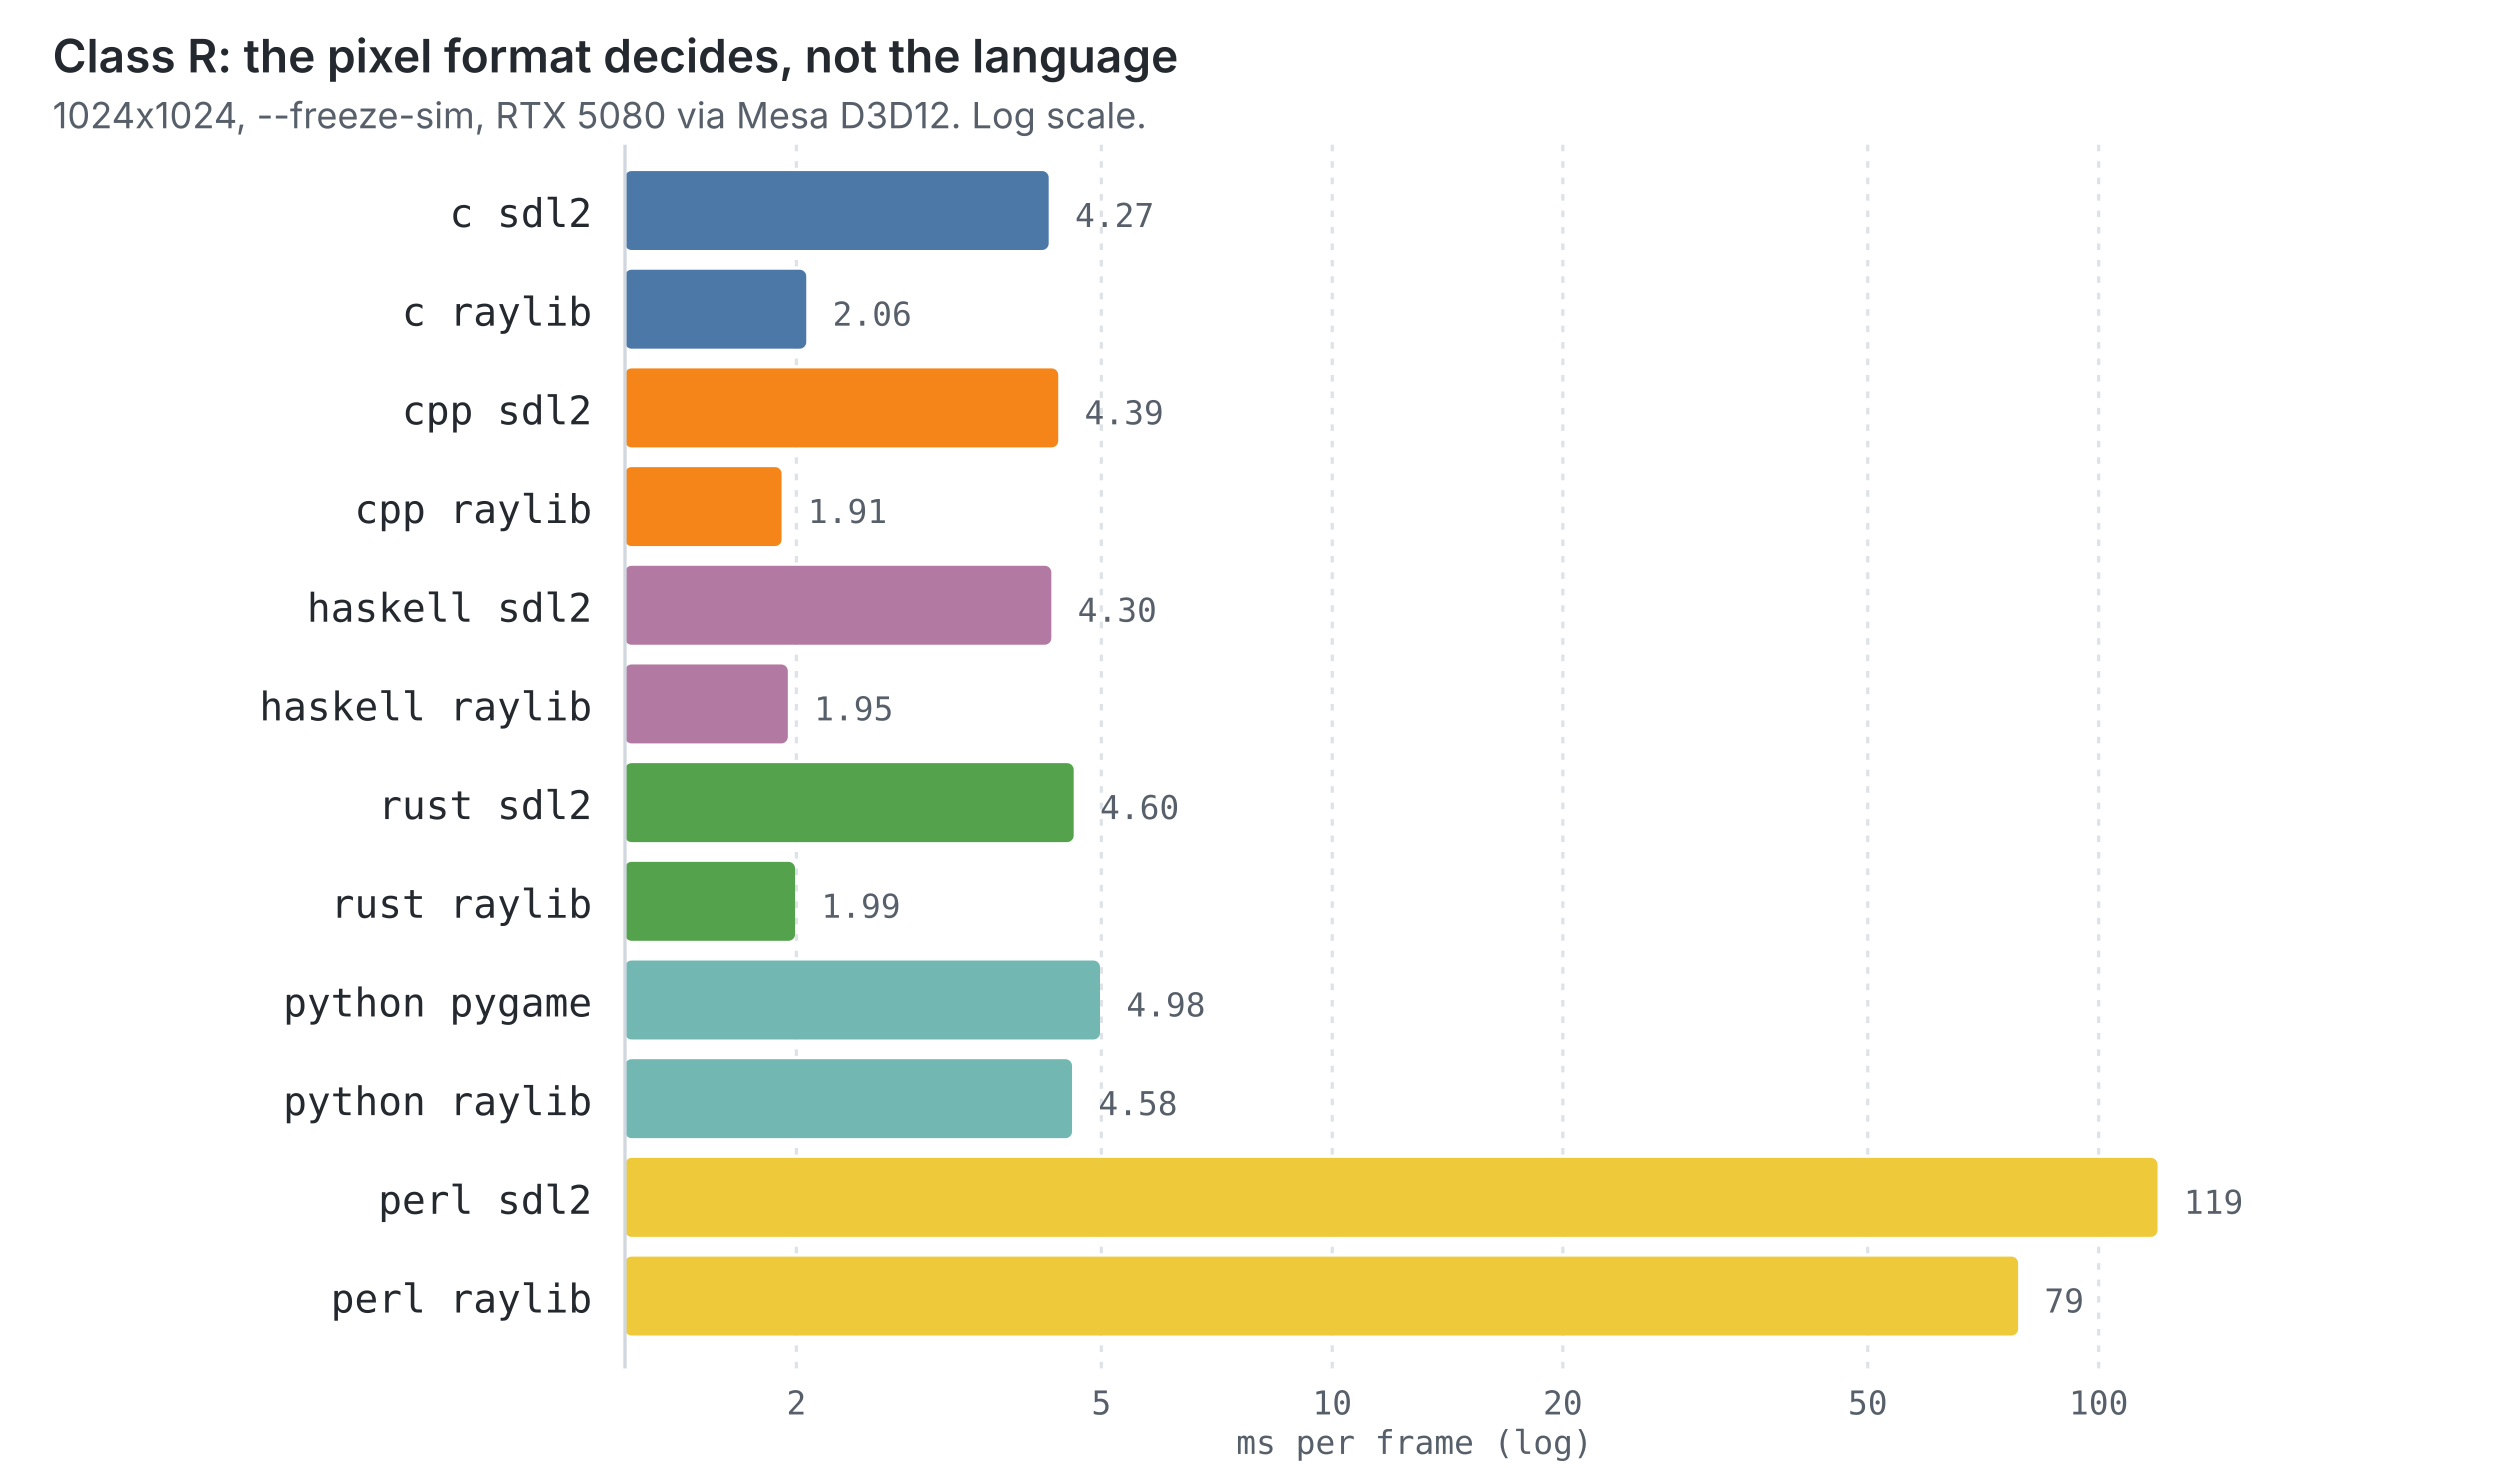
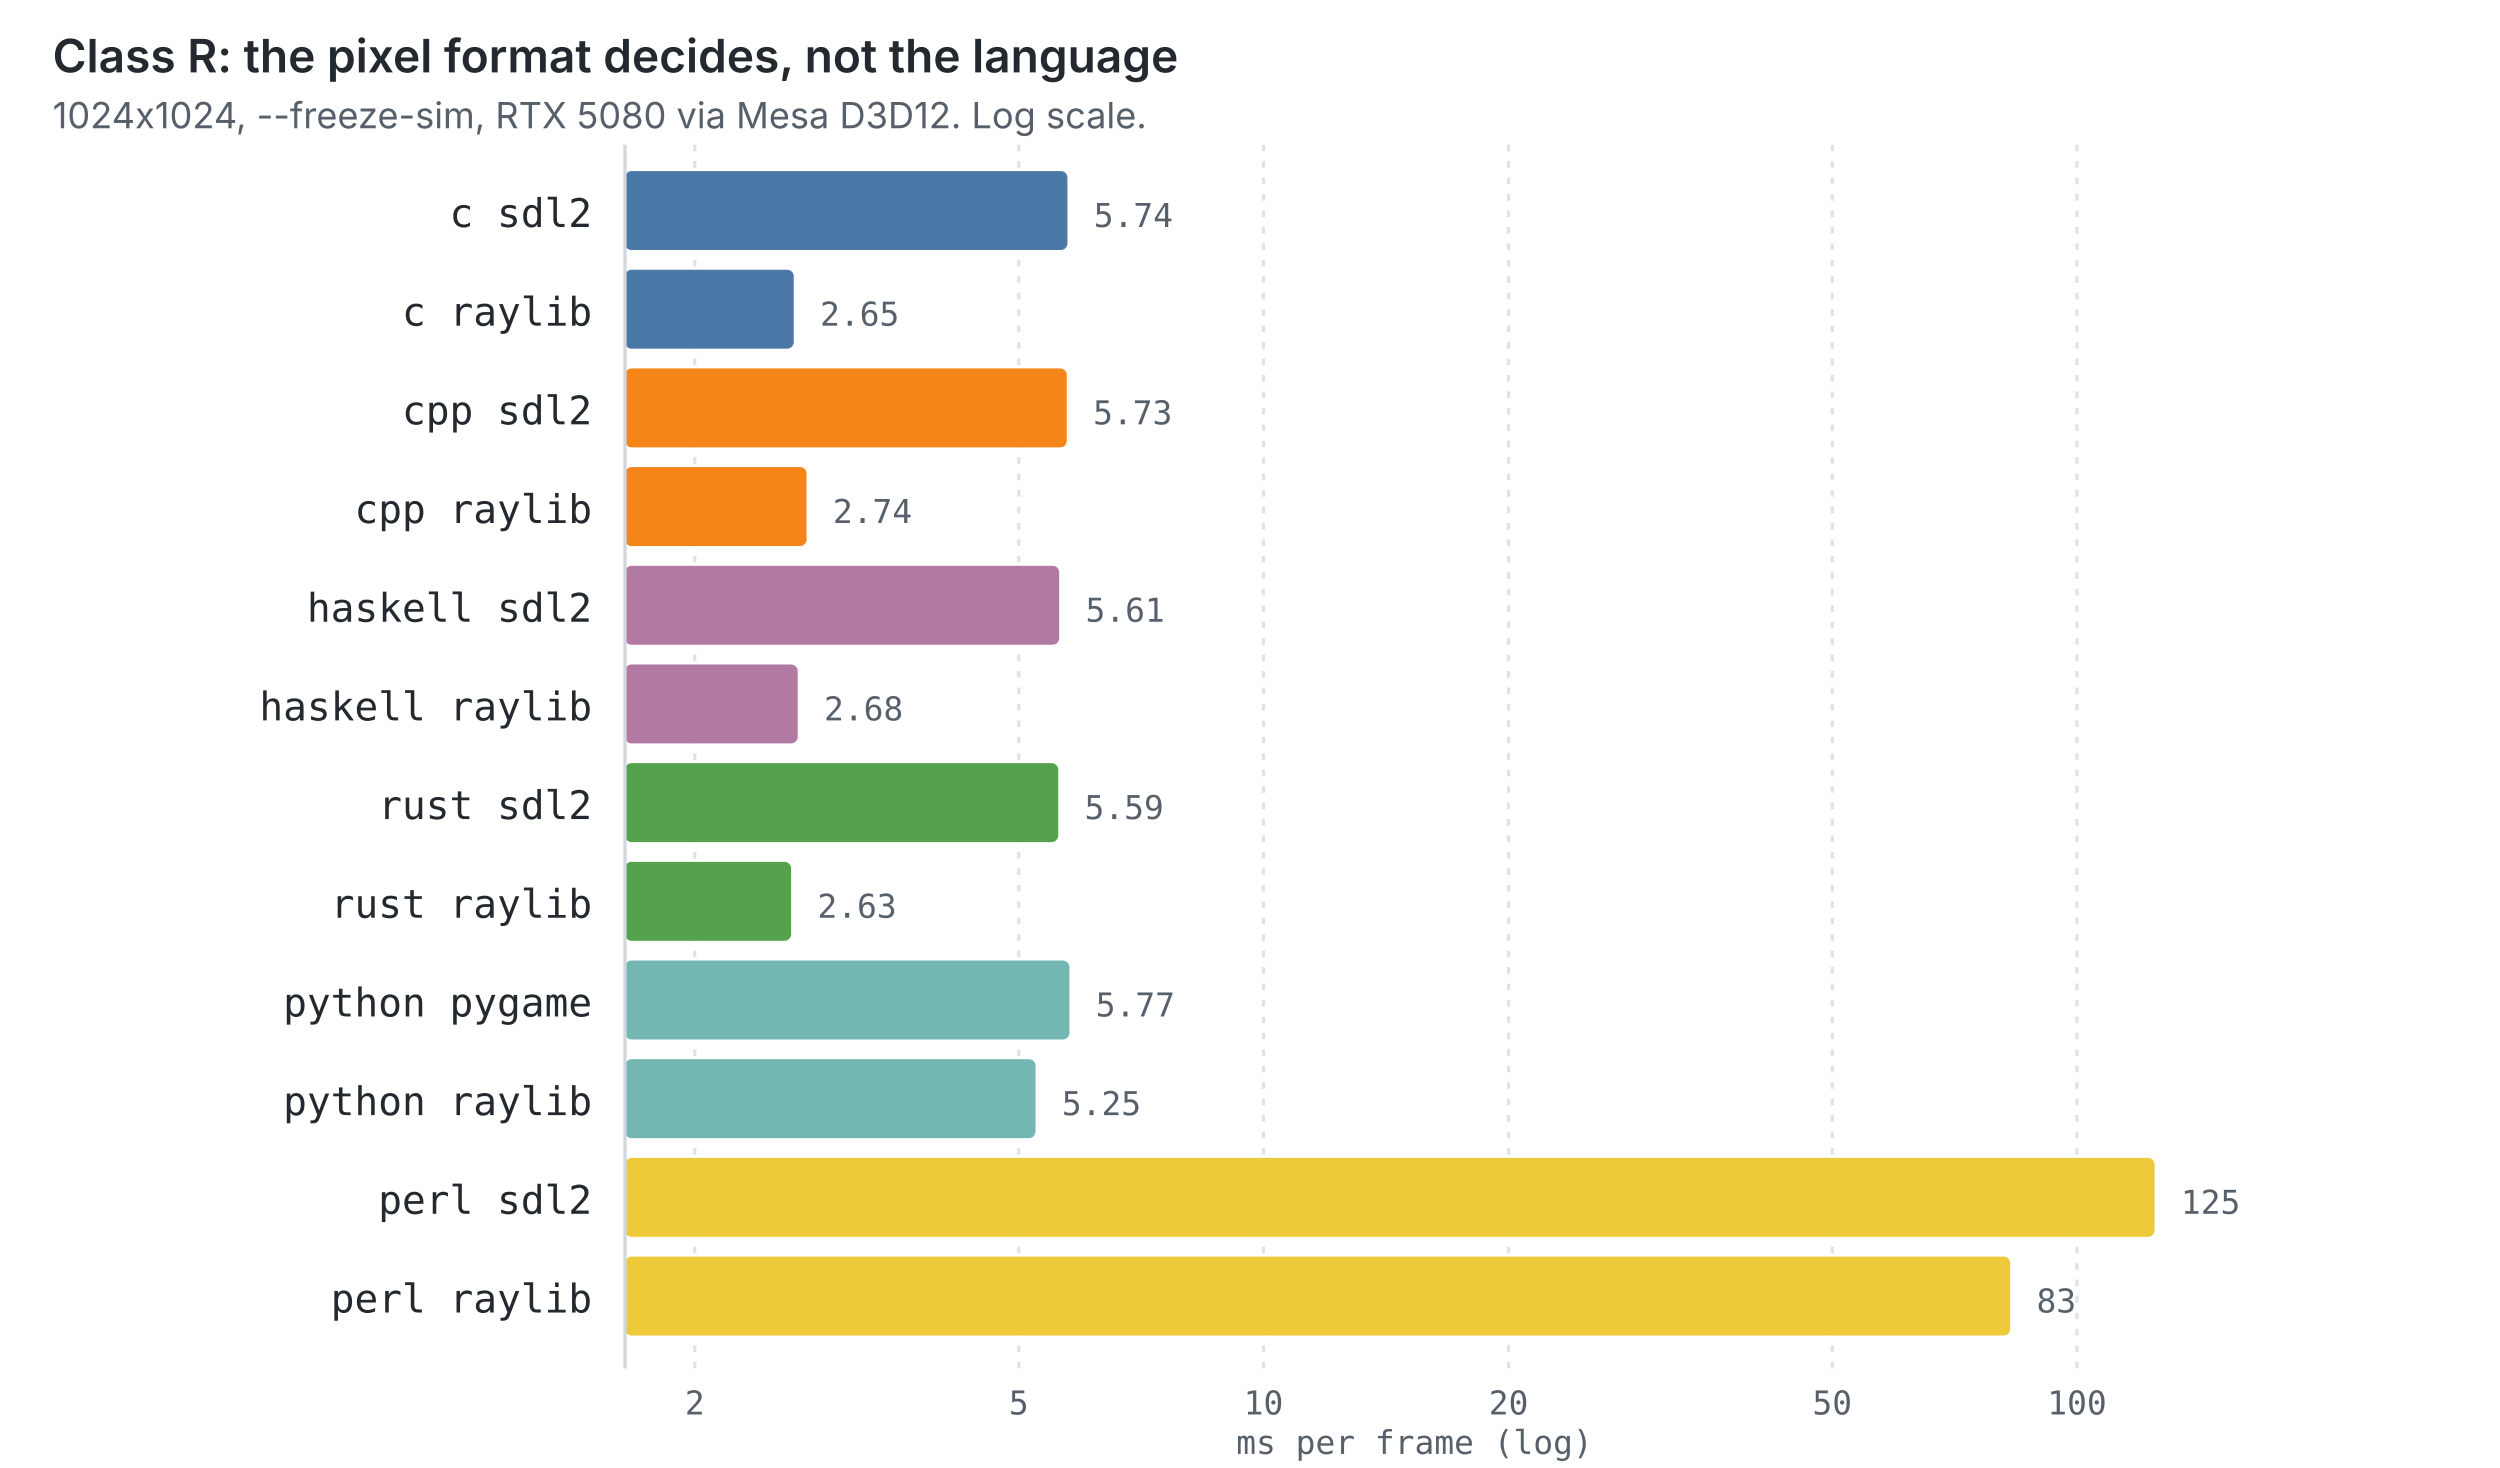
<svg xmlns="http://www.w3.org/2000/svg" viewBox="0 0 760 446" width="760" height="446" role="img" aria-label="Class R: the pixel format decides, not the language">
  <style>
    .bg    { fill: none; }
    .lbl   { fill: #24292f; font: 12px ui-monospace, "SF Mono", Menlo, monospace; }
    .lbl-s { fill: #57606a; font: 10px ui-monospace, "SF Mono", Menlo, monospace; }
    .ttl   { fill: #24292f; font: 600 14px -apple-system, "Segoe UI", sans-serif; }
    .sub   { fill: #57606a; font: 11px -apple-system, "Segoe UI", sans-serif; }
    .axis  { stroke: #d0d7de; stroke-width: 1; }
    .grid  { stroke: #d0d7de; stroke-width: 1; stroke-dasharray: 2 3; opacity: .7; }
    @media (prefers-color-scheme: dark) {
      .lbl   { fill: #e6edf3; }
      .lbl-s { fill: #9198a1; }
      .ttl   { fill: #e6edf3; }
      .sub   { fill: #9198a1; }
      .axis  { stroke: #3d444d; }
      .grid  { stroke: #3d444d; }
    }
  </style>
  <text x="16" y="22" class="ttl">Class R: the pixel format decides, not the language</text>
  <text x="16" y="39" class="sub">1024x1024, --freeze-sim, RTX 5080 via Mesa D3D12. Log scale.</text>
-   <line x1="242.1" y1="44" x2="242.1" y2="416" class="grid" />
-   <text x="242.1" y="430" class="lbl-s" text-anchor="middle">2</text>
-   <line x1="334.8" y1="44" x2="334.8" y2="416" class="grid" />
-   <text x="334.8" y="430" class="lbl-s" text-anchor="middle">5</text>
-   <line x1="405.0" y1="44" x2="405.0" y2="416" class="grid" />
-   <text x="405.0" y="430" class="lbl-s" text-anchor="middle">10</text>
-   <line x1="475.1" y1="44" x2="475.1" y2="416" class="grid" />
-   <text x="475.1" y="430" class="lbl-s" text-anchor="middle">20</text>
-   <line x1="567.8" y1="44" x2="567.8" y2="416" class="grid" />
-   <text x="567.8" y="430" class="lbl-s" text-anchor="middle">50</text>
-   <line x1="638.0" y1="44" x2="638.0" y2="416" class="grid" />
-   <text x="638.0" y="430" class="lbl-s" text-anchor="middle">100</text>
+   <line x1="211.2" y1="44" x2="211.2" y2="416" class="grid" />
+   <text x="211.2" y="430" class="lbl-s" text-anchor="middle">2</text>
+   <line x1="309.7" y1="44" x2="309.7" y2="416" class="grid" />
+   <text x="309.7" y="430" class="lbl-s" text-anchor="middle">5</text>
+   <line x1="384.1" y1="44" x2="384.1" y2="416" class="grid" />
+   <text x="384.1" y="430" class="lbl-s" text-anchor="middle">10</text>
+   <line x1="458.6" y1="44" x2="458.6" y2="416" class="grid" />
+   <text x="458.6" y="430" class="lbl-s" text-anchor="middle">20</text>
+   <line x1="557.0" y1="44" x2="557.0" y2="416" class="grid" />
+   <text x="557.0" y="430" class="lbl-s" text-anchor="middle">50</text>
+   <line x1="631.4" y1="44" x2="631.4" y2="416" class="grid" />
+   <text x="631.4" y="430" class="lbl-s" text-anchor="middle">100</text>
  <text x="430" y="442" class="lbl-s" text-anchor="middle">ms per frame (log)</text>
  <text x="180" y="69" class="lbl" text-anchor="end">c sdl2</text>
-   <rect x="190" y="52" width="128.8" height="24" rx="2" fill="#4c78a8" />
-   <text x="326.8" y="69" class="lbl-s">4.27</text>
+   <rect x="190" y="52" width="134.5" height="24" rx="2" fill="#4c78a8" />
+   <text x="332.5" y="69" class="lbl-s">5.74</text>
  <text x="180" y="99" class="lbl" text-anchor="end">c raylib</text>
-   <rect x="190" y="82" width="55.1" height="24" rx="2" fill="#4c78a8" />
-   <text x="253.1" y="99" class="lbl-s">2.06</text>
+   <rect x="190" y="82" width="51.3" height="24" rx="2" fill="#4c78a8" />
+   <text x="249.3" y="99" class="lbl-s">2.65</text>
  <text x="180" y="129" class="lbl" text-anchor="end">cpp sdl2</text>
-   <rect x="190" y="112" width="131.7" height="24" rx="2" fill="#f58518" />
-   <text x="329.7" y="129" class="lbl-s">4.39</text>
+   <rect x="190" y="112" width="134.3" height="24" rx="2" fill="#f58518" />
+   <text x="332.3" y="129" class="lbl-s">5.73</text>
  <text x="180" y="159" class="lbl" text-anchor="end">cpp raylib</text>
-   <rect x="190" y="142" width="47.6" height="24" rx="2" fill="#f58518" />
-   <text x="245.6" y="159" class="lbl-s">1.91</text>
+   <rect x="190" y="142" width="55.2" height="24" rx="2" fill="#f58518" />
+   <text x="253.2" y="159" class="lbl-s">2.74</text>
  <text x="180" y="189" class="lbl" text-anchor="end">haskell sdl2</text>
-   <rect x="190" y="172" width="129.6" height="24" rx="2" fill="#b279a2" />
-   <text x="327.6" y="189" class="lbl-s">4.30</text>
+   <rect x="190" y="172" width="132.0" height="24" rx="2" fill="#b279a2" />
+   <text x="330.0" y="189" class="lbl-s">5.61</text>
  <text x="180" y="219" class="lbl" text-anchor="end">haskell raylib</text>
-   <rect x="190" y="202" width="49.5" height="24" rx="2" fill="#b279a2" />
-   <text x="247.5" y="219" class="lbl-s">1.95</text>
+   <rect x="190" y="202" width="52.5" height="24" rx="2" fill="#b279a2" />
+   <text x="250.5" y="219" class="lbl-s">2.68</text>
  <text x="180" y="249" class="lbl" text-anchor="end">rust sdl2</text>
-   <rect x="190" y="232" width="136.4" height="24" rx="2" fill="#54a24b" />
-   <text x="334.4" y="249" class="lbl-s">4.60</text>
+   <rect x="190" y="232" width="131.7" height="24" rx="2" fill="#54a24b" />
+   <text x="329.7" y="249" class="lbl-s">5.59</text>
  <text x="180" y="279" class="lbl" text-anchor="end">rust raylib</text>
-   <rect x="190" y="262" width="51.7" height="24" rx="2" fill="#54a24b" />
-   <text x="249.7" y="279" class="lbl-s">1.99</text>
+   <rect x="190" y="262" width="50.5" height="24" rx="2" fill="#54a24b" />
+   <text x="248.5" y="279" class="lbl-s">2.63</text>
  <text x="180" y="309" class="lbl" text-anchor="end">python pygame</text>
-   <rect x="190" y="292" width="144.4" height="24" rx="2" fill="#72b7b2" />
-   <text x="342.4" y="309" class="lbl-s">4.98</text>
+   <rect x="190" y="292" width="135.1" height="24" rx="2" fill="#72b7b2" />
+   <text x="333.1" y="309" class="lbl-s">5.77</text>
  <text x="180" y="339" class="lbl" text-anchor="end">python raylib</text>
-   <rect x="190" y="322" width="135.9" height="24" rx="2" fill="#72b7b2" />
-   <text x="333.9" y="339" class="lbl-s">4.58</text>
+   <rect x="190" y="322" width="124.8" height="24" rx="2" fill="#72b7b2" />
+   <text x="322.8" y="339" class="lbl-s">5.25</text>
  <text x="180" y="369" class="lbl" text-anchor="end">perl sdl2</text>
-   <rect x="190" y="352" width="465.9" height="24" rx="2" fill="#eeca3b" />
-   <text x="663.9" y="369" class="lbl-s">119</text>
+   <rect x="190" y="352" width="465.0" height="24" rx="2" fill="#eeca3b" />
+   <text x="663.0" y="369" class="lbl-s">125</text>
  <text x="180" y="399" class="lbl" text-anchor="end">perl raylib</text>
-   <rect x="190" y="382" width="423.5" height="24" rx="2" fill="#eeca3b" />
-   <text x="621.5" y="399" class="lbl-s">79</text>
+   <rect x="190" y="382" width="421.1" height="24" rx="2" fill="#eeca3b" />
+   <text x="619.1" y="399" class="lbl-s">83</text>
  <line x1="190" y1="44" x2="190" y2="416" class="axis" />
</svg>
